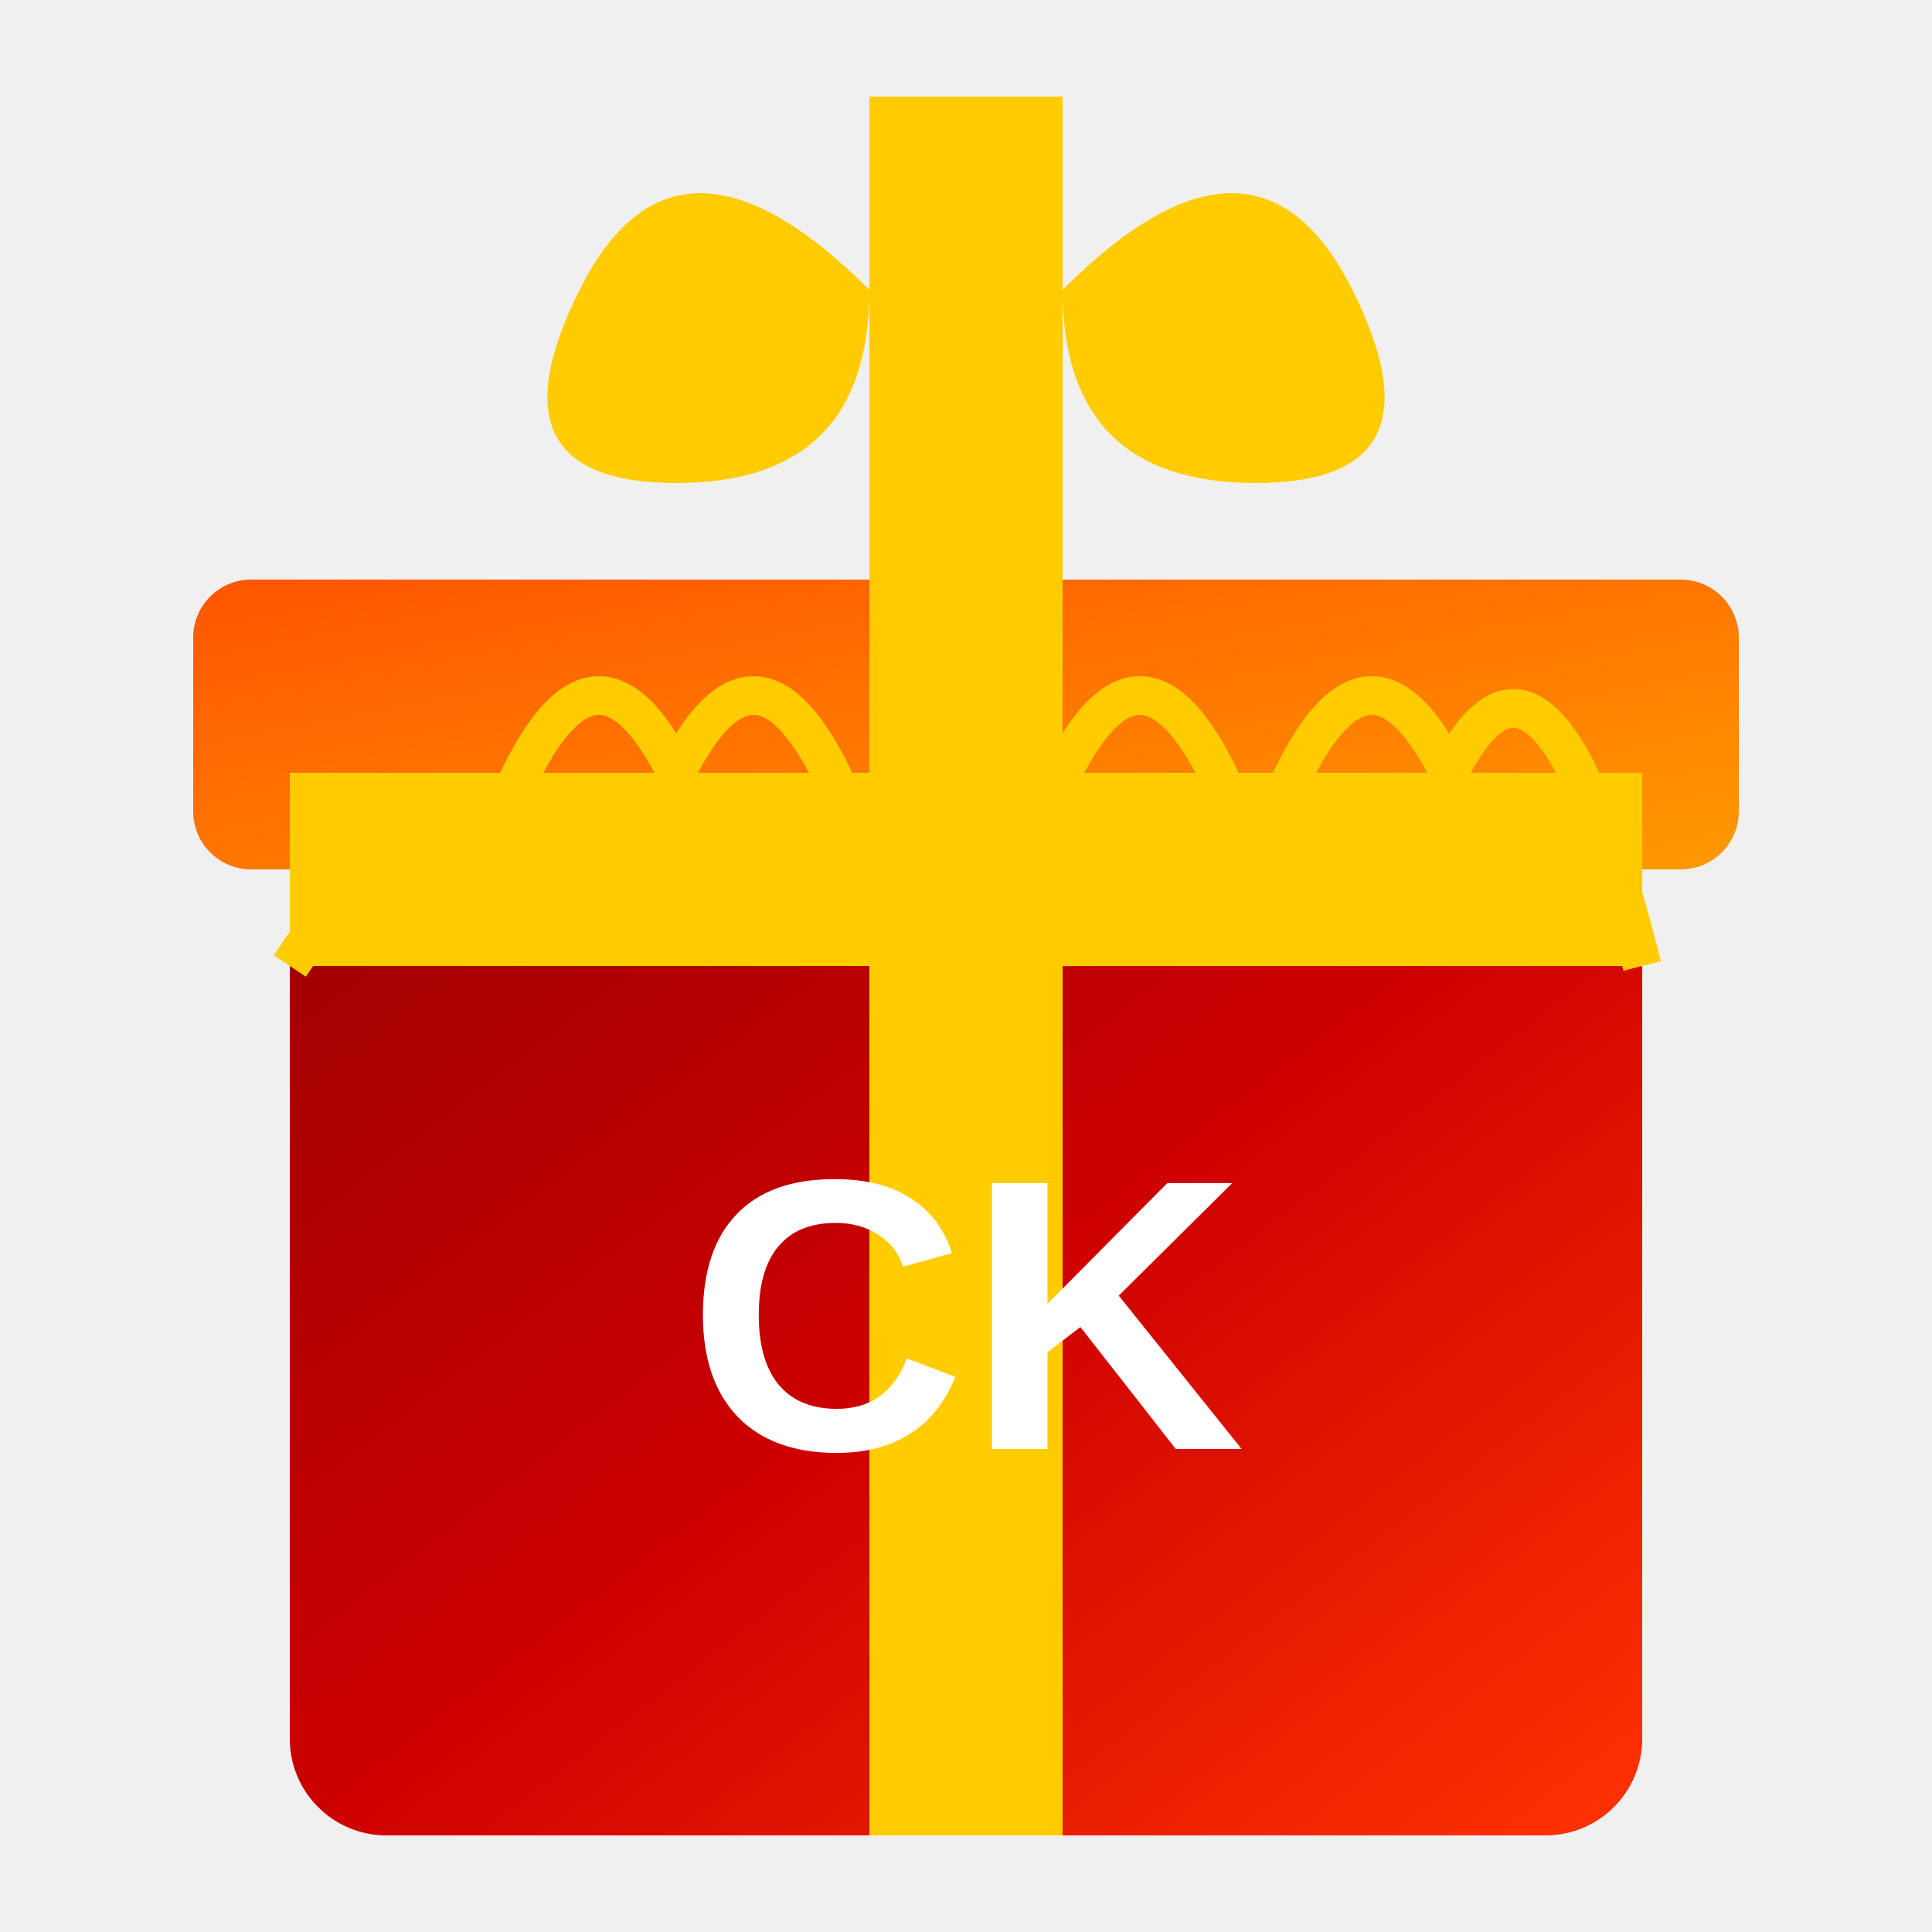
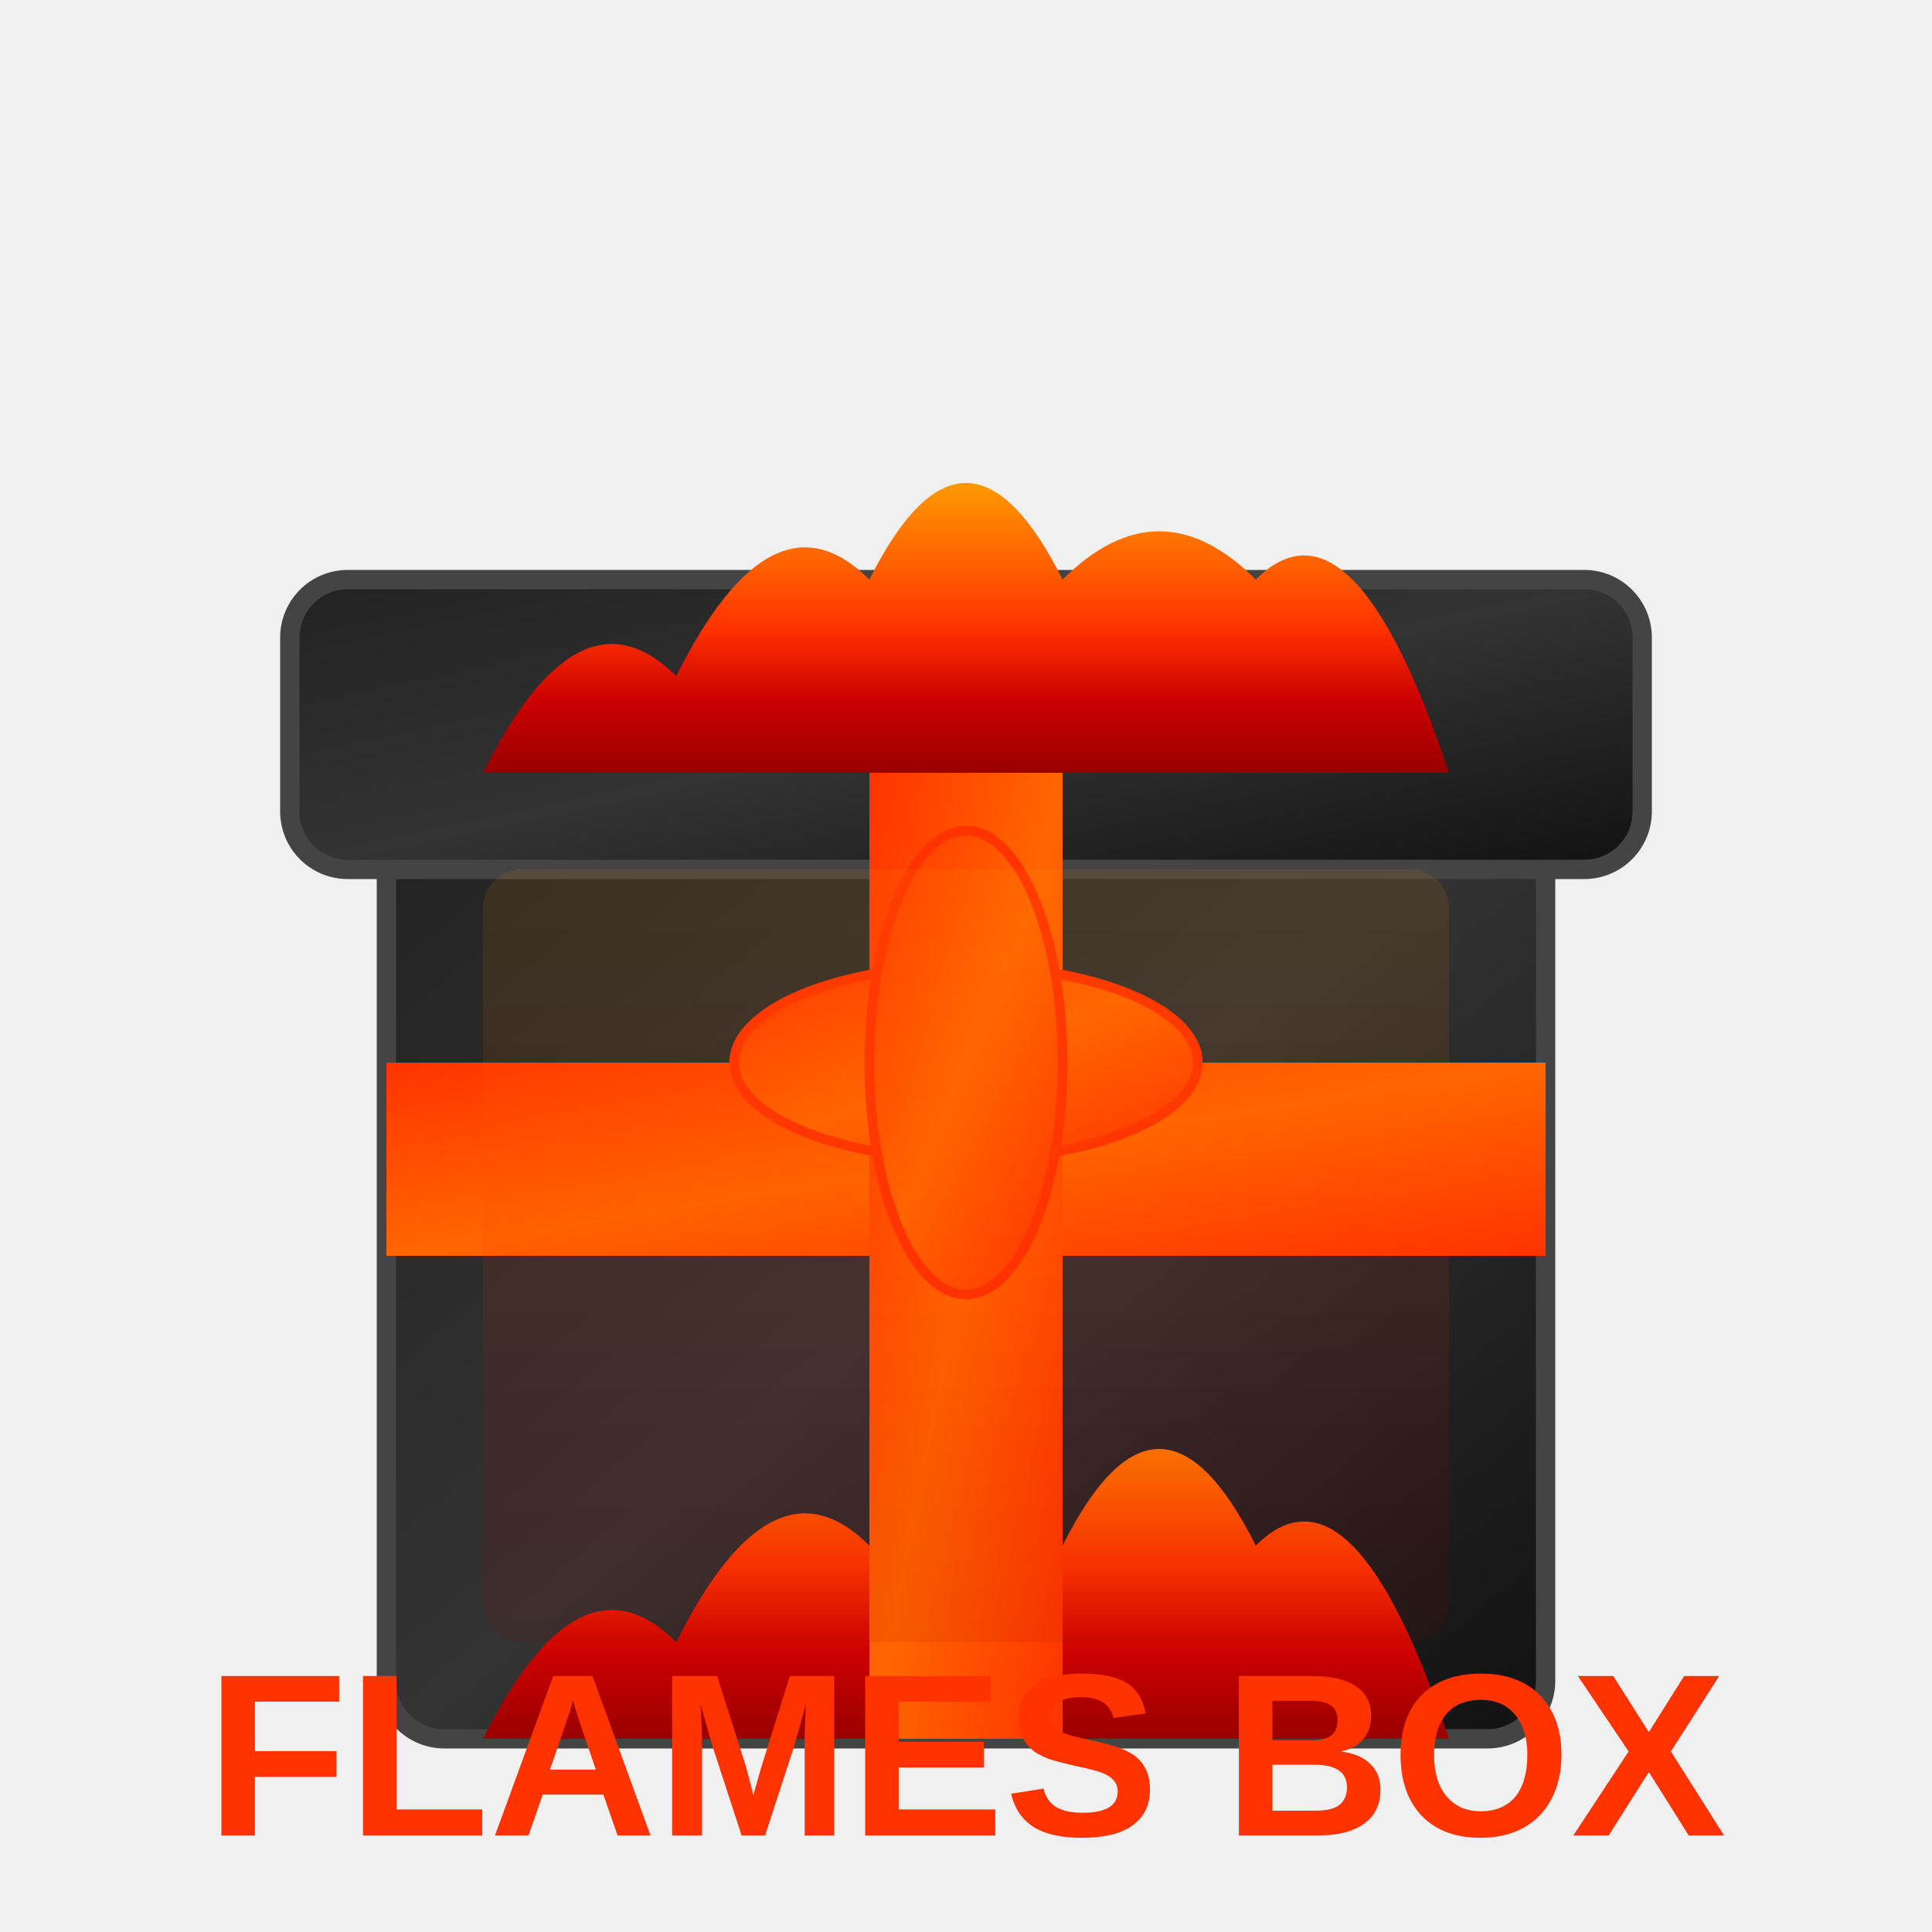
<svg xmlns="http://www.w3.org/2000/svg" viewBox="0 0 100 100" width="100" height="100">
  <defs>
-     <linearGradient id="flamesGradient" x1="0%" y1="0%" x2="100%" y2="100%">
-       <stop offset="0%" stop-color="#990000" />
-       <stop offset="50%" stop-color="#CC0000" />
+     <linearGradient id="flameGradient" x1="0%" y1="0%" x2="0%" y2="100%">
+       <stop offset="0%" stop-color="#FF9900" />
+       <stop offset="25%" stop-color="#FF6600" />
+       <stop offset="50%" stop-color="#FF3300" />
+       <stop offset="75%" stop-color="#CC0000" />
+       <stop offset="100%" stop-color="#990000" />
+     </linearGradient>
+     <linearGradient id="boxBlack" x1="0%" y1="0%" x2="100%" y2="100%">
+       <stop offset="0%" stop-color="#222222" />
+       <stop offset="50%" stop-color="#333333" />
+       <stop offset="100%" stop-color="#111111" />
+     </linearGradient>
+     <linearGradient id="ribbonGradient" x1="0%" y1="0%" x2="100%" y2="100%">
+       <stop offset="0%" stop-color="#FF3300" />
+       <stop offset="50%" stop-color="#FF6600" />
      <stop offset="100%" stop-color="#FF3300" />
    </linearGradient>
-     <linearGradient id="flamesTop" x1="0%" y1="0%" x2="100%" y2="100%">
-       <stop offset="0%" stop-color="#FF5500" />
-       <stop offset="100%" stop-color="#FF9900" />
-     </linearGradient>
  </defs>
-   <rect x="15" y="40" width="70" height="55" rx="5" fill="url(#flamesGradient)" />
-   <rect x="10" y="30" width="80" height="15" rx="3" fill="url(#flamesTop)" />
-   <path d="M15,50 Q25,35 25,45 Q30,30 35,40 Q40,30 45,45 Q50,30 55,40 Q60,30 65,45 Q70,30 75,40 Q80,30 85,50" fill="none" stroke="#FFCC00" stroke-width="2" />
-   <rect x="45" y="5" width="10" height="90" fill="#FFCC00" />
-   <rect x="15" y="40" width="70" height="10" fill="#FFCC00" />
-   <path d="M45,15 Q35,5 30,15 Q25,25 35,25 Q45,25 45,15" fill="#FFCC00" />
-   <path d="M55,15 Q65,5 70,15 Q75,25 65,25 Q55,25 55,15" fill="#FFCC00" />
-   <text x="50" y="75" font-family="Arial" font-size="20" font-weight="bold" fill="#FFFFFF" text-anchor="middle">CK</text>
+   <rect x="20" y="40" width="60" height="50" rx="3" fill="url(#boxBlack)" stroke="#444444" stroke-width="1" />
+   <rect x="15" y="30" width="70" height="15" rx="3" fill="url(#boxBlack)" stroke="#444444" stroke-width="1" />
+   <path d="M25,90 Q30,80 35,85 Q40,75 45,80 Q50,65 55,80 Q60,70 65,80 Q70,75 75,90" fill="url(#flameGradient)" />
+   <path d="M25,40 Q30,30 35,35 Q40,25 45,30 Q50,20 55,30 Q60,25 65,30 Q70,25 75,40" fill="url(#flameGradient)" />
+   <rect x="20" y="55" width="60" height="10" fill="url(#ribbonGradient)" />
+   <rect x="45" y="40" width="10" height="50" fill="url(#ribbonGradient)" />
+   <ellipse cx="50" cy="55" rx="12" ry="5" fill="url(#ribbonGradient)" stroke="#FF3300" stroke-width="0.5" />
+   <ellipse cx="50" cy="55" rx="5" ry="12" fill="url(#ribbonGradient)" stroke="#FF3300" stroke-width="0.5" />
+   <rect x="25" y="45" width="50" height="40" rx="2" fill="url(#flameGradient)" opacity="0.1" />
+   <text x="50" y="95" font-family="Arial" font-size="12" font-weight="bold" fill="#FF3300" text-anchor="middle">FLAMES BOX</text>
</svg>
